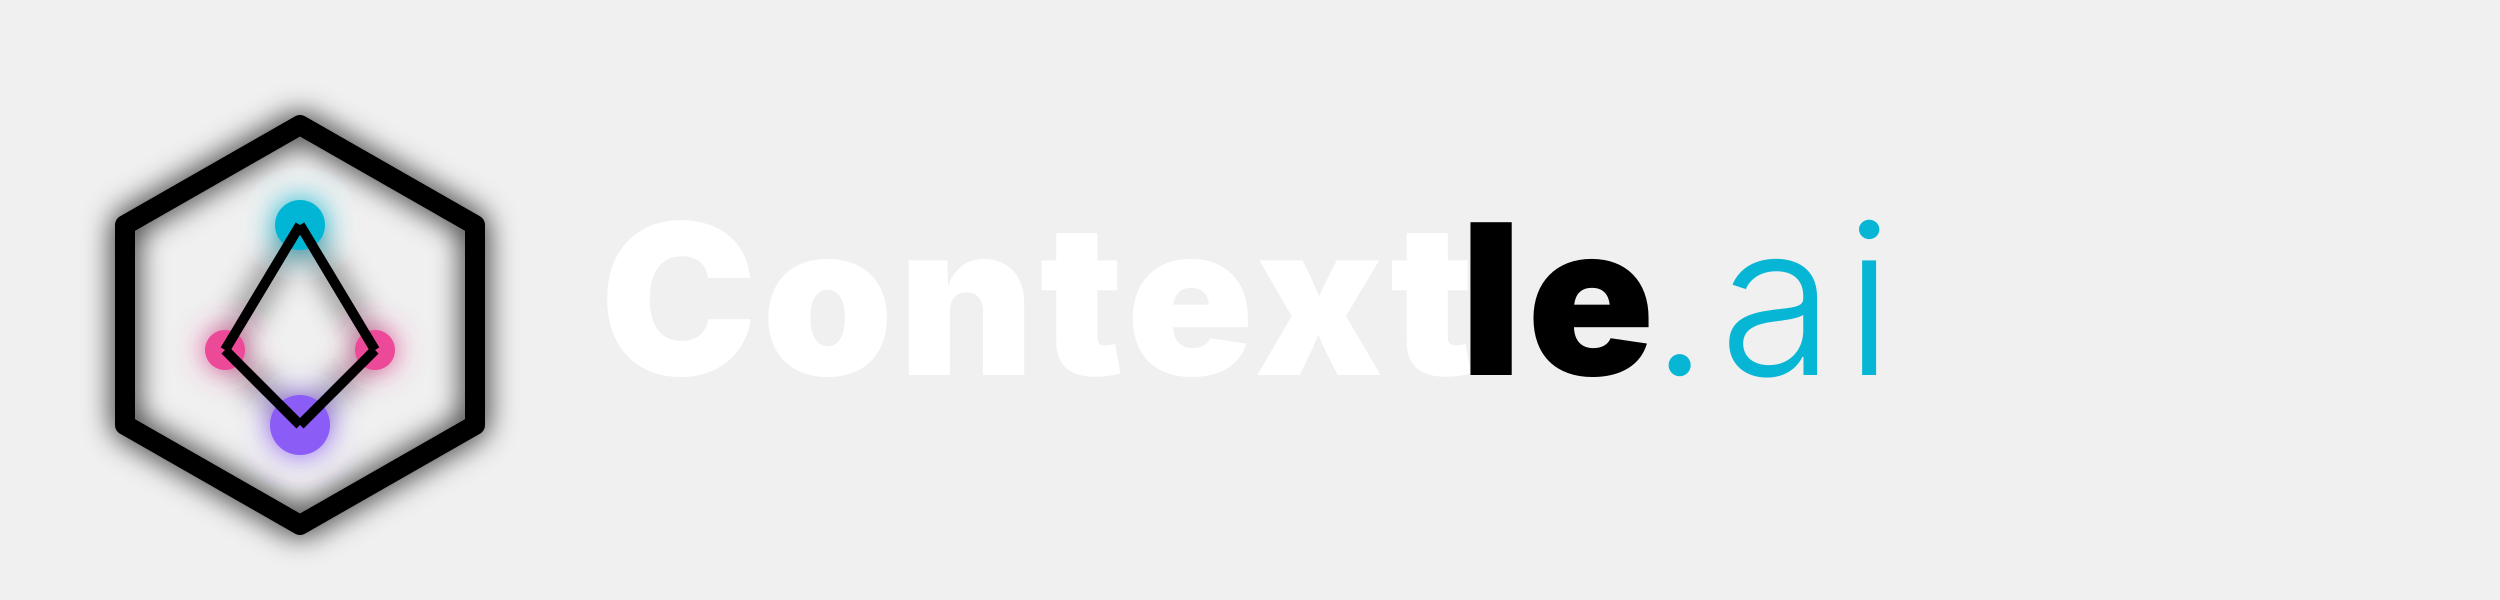
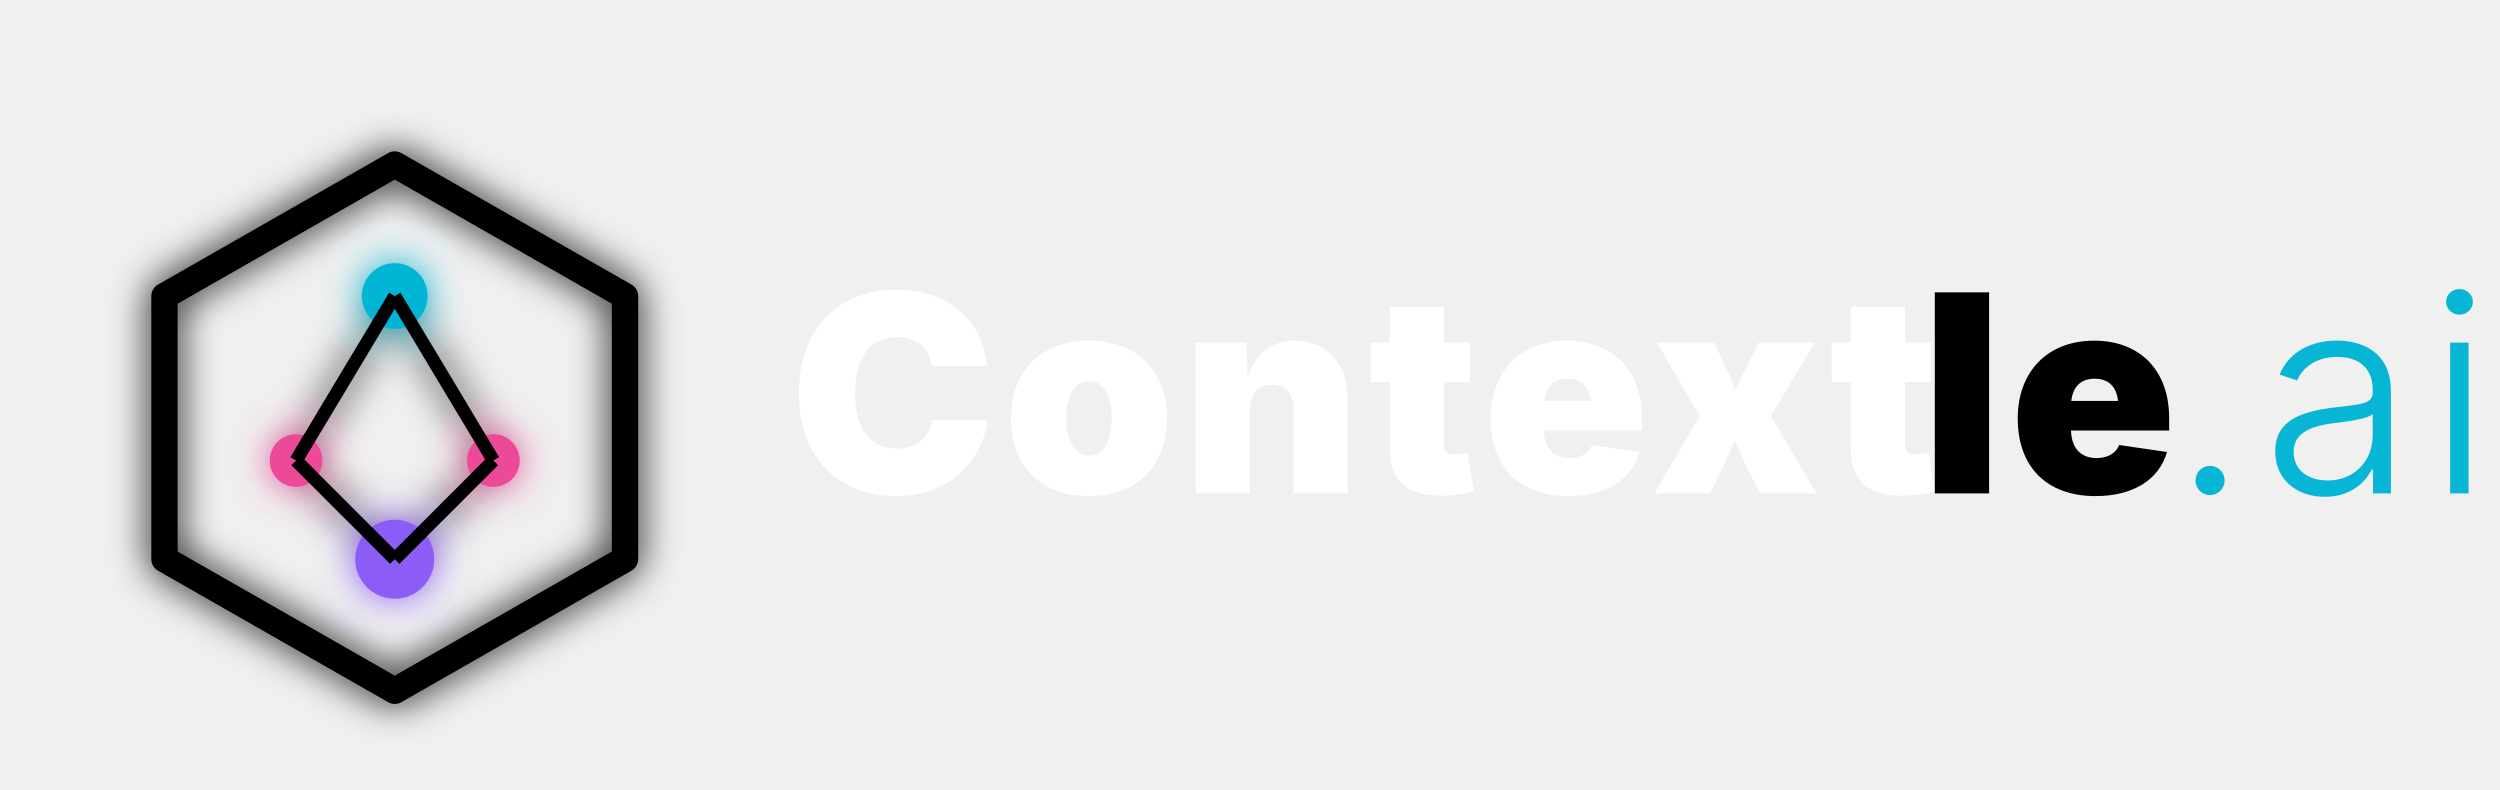
- <svg xmlns="http://www.w3.org/2000/svg" viewBox="0 0 500 120" width="100%" height="100%">
+ <svg xmlns="http://www.w3.org/2000/svg" viewBox="0 0 380 120" width="100%" height="100%">
  <defs>
    <linearGradient id="cyberGradient" x1="0%" y1="0%" x2="100%" y2="100%">
      <stop offset="0%" stopColor="#ec4899" />
      <stop offset="50%" stopColor="#8b5cf6" />
      <stop offset="100%" stopColor="#06b6d4" />
    </linearGradient>
    <filter id="glow" x="-20%" y="-20%" width="140%" height="140%">
      <feGaussianBlur stdDeviation="3" result="blur" />
      <feComposite in="SourceGraphic" in2="blur" operator="over" />
    </filter>
  </defs>
  <g transform="translate(10, 10)">
    <g id="logo-icon" filter="url(#glow)">
      <polygon points="50,15 85,35 85,75 50,95 15,75 15,35" fill="none" stroke="url(#cyberGradient)" stroke-width="4" stroke-linejoin="round" />
      <circle cx="50" cy="35" r="5" fill="#06b6d4" />
      <circle cx="35" cy="60" r="4" fill="#ec4899" />
      <circle cx="65" cy="60" r="4" fill="#ec4899" />
      <circle cx="50" cy="75" r="6" fill="#8b5cf6" />
      <line x1="50" y1="35" x2="35" y2="60" stroke="url(#cyberGradient)" stroke-width="2" />
      <line x1="50" y1="35" x2="65" y2="60" stroke="url(#cyberGradient)" stroke-width="2" />
      <line x1="35" y1="60" x2="50" y2="75" stroke="url(#cyberGradient)" stroke-width="2" />
      <line x1="65" y1="60" x2="50" y2="75" stroke="url(#cyberGradient)" stroke-width="2" />
    </g>
    <g id="brand-text" transform="translate(110, 65)">
      <text font-family="system-ui, -apple-system, sans-serif" font-size="42" font-weight="900" fill="#ffffff" letter-spacing="1">
        Context
      </text>
      <text x="172" font-family="system-ui, -apple-system, sans-serif" font-size="42" font-weight="900" fill="url(#cyberGradient)" letter-spacing="1">
        le
      </text>
      <text x="210" font-family="system-ui, -apple-system, sans-serif" font-size="42" font-weight="300" fill="#06b6d4" letter-spacing="2">
        .ai
      </text>
    </g>
  </g>
</svg>
